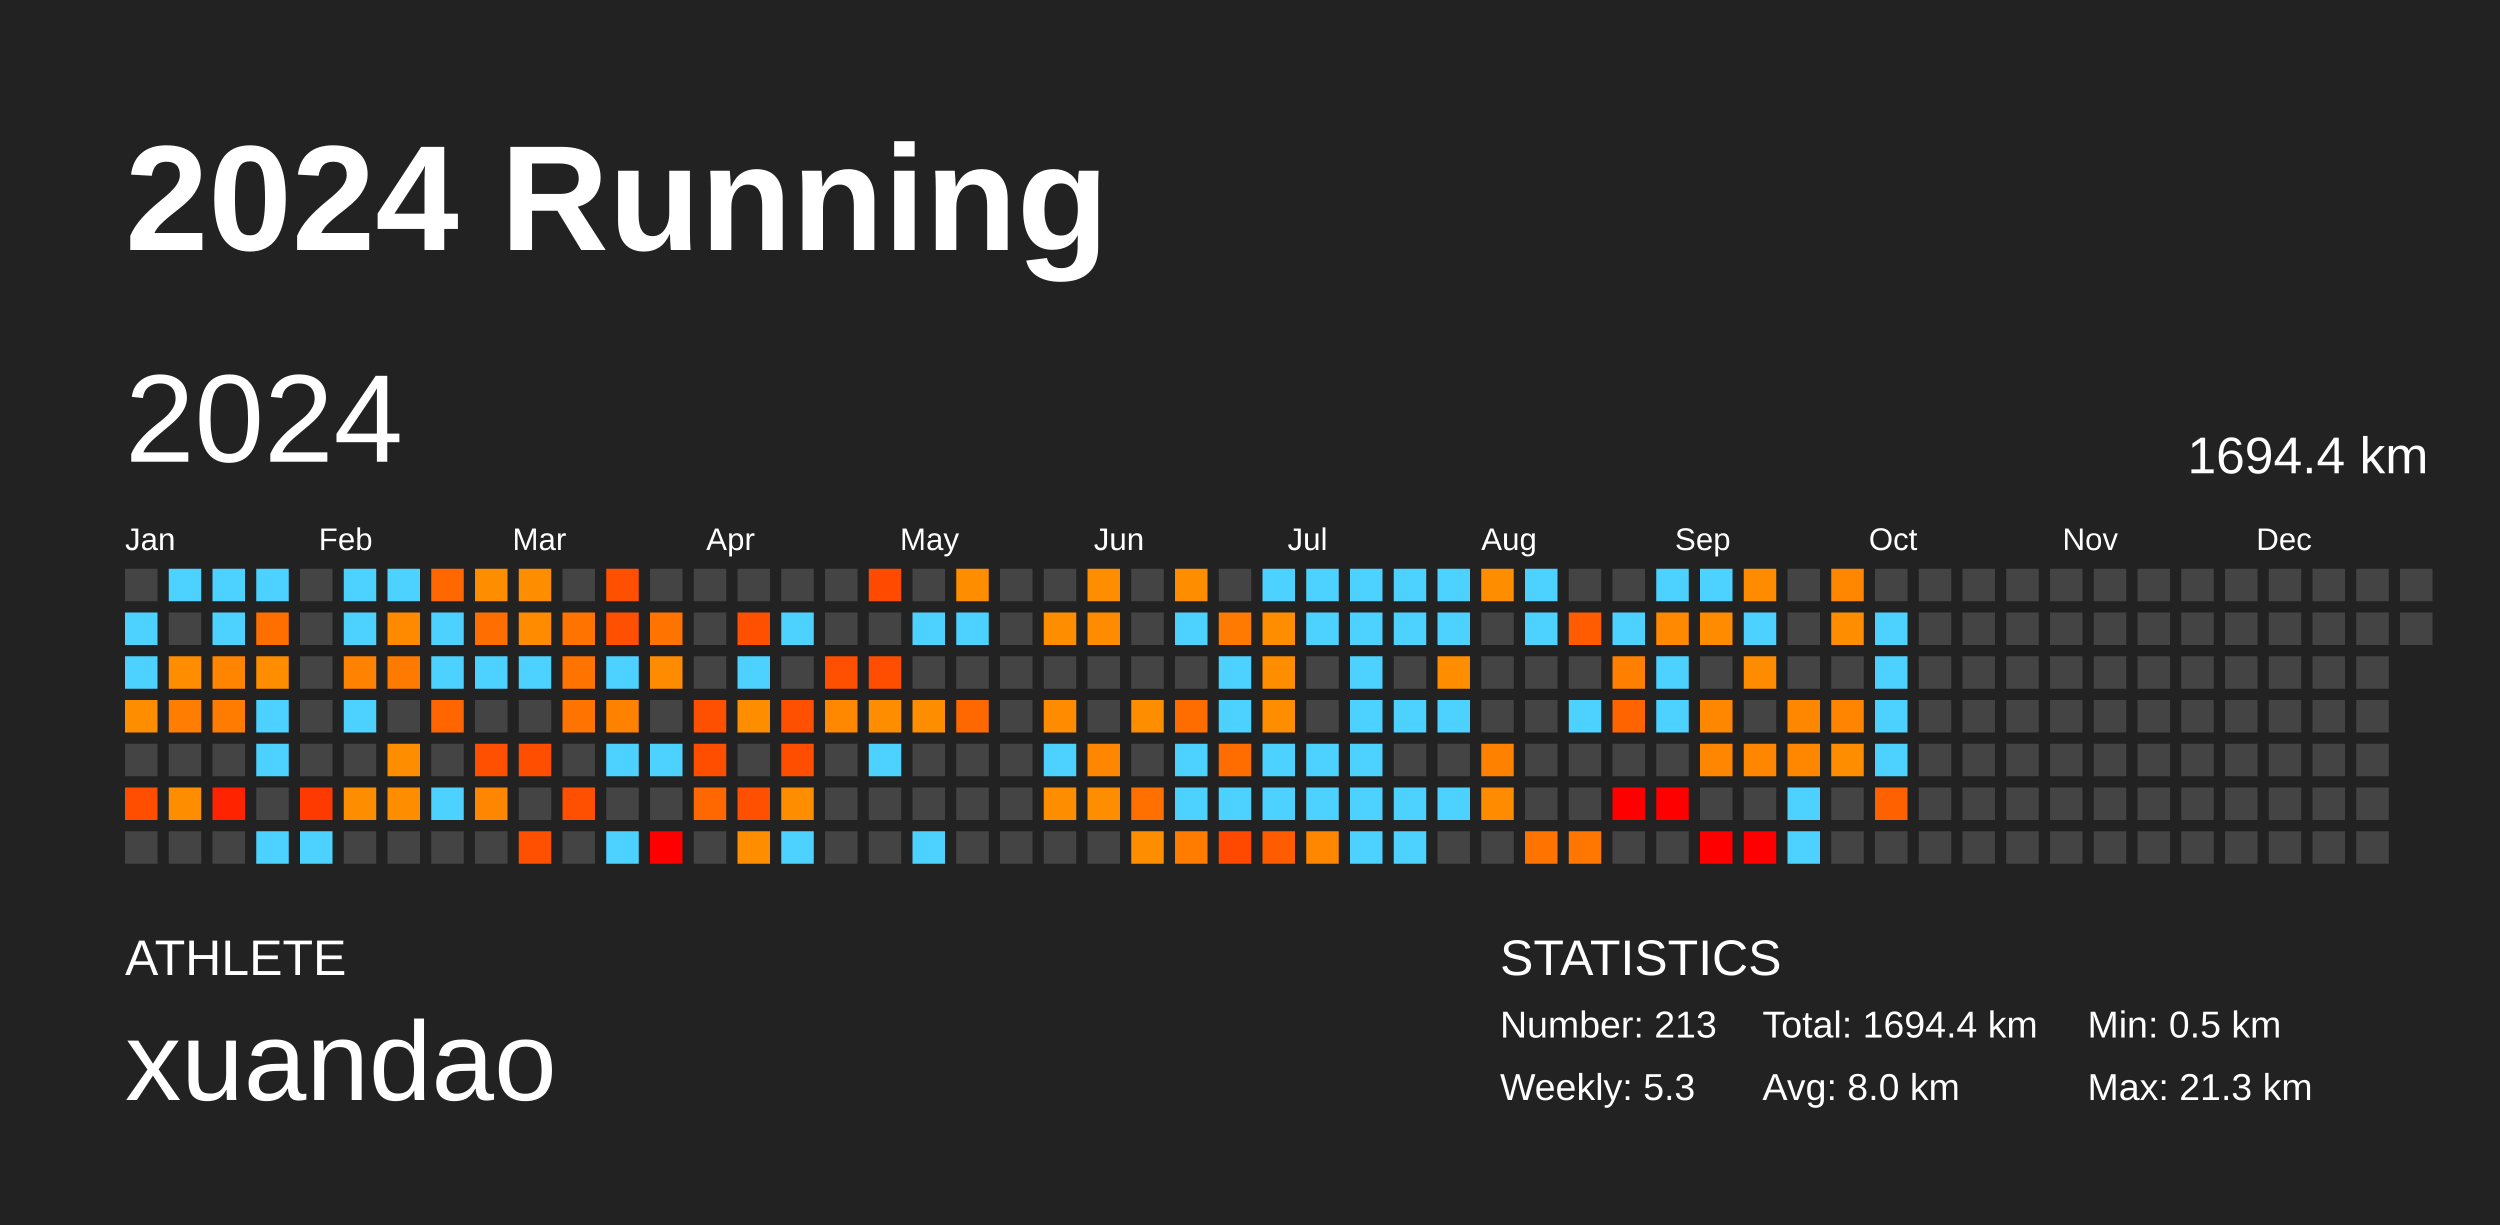
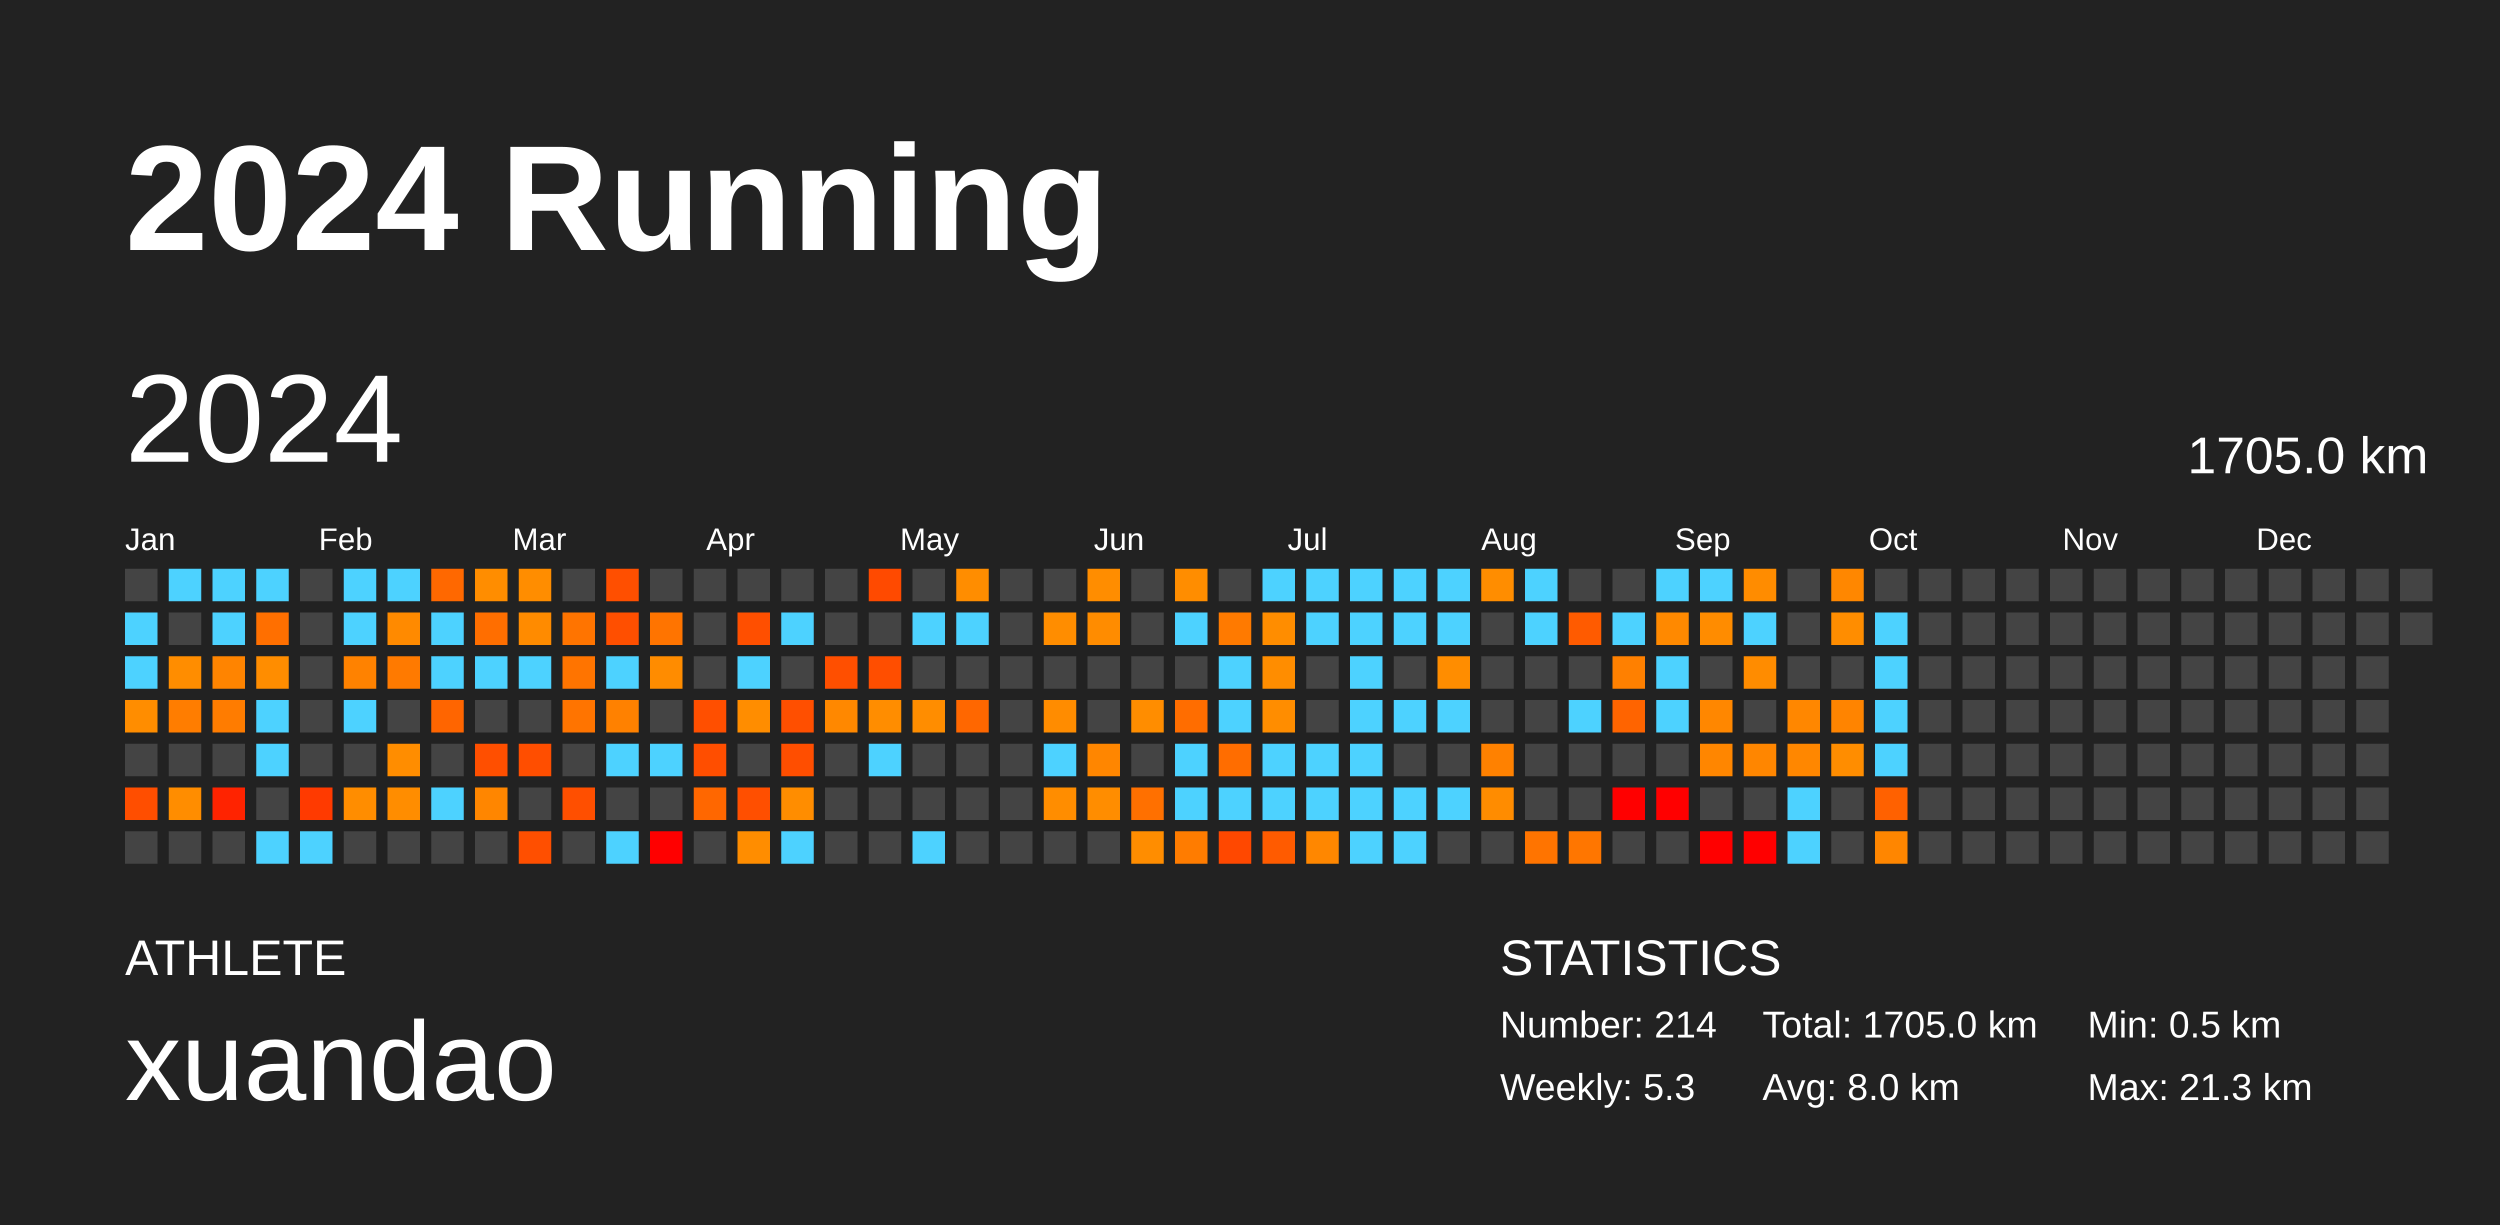
<svg xmlns="http://www.w3.org/2000/svg" baseProfile="full" height="98mm" version="1.1" viewBox="0,0,200,98" width="200mm">
  <defs />
  <rect fill="#222222" height="98" width="200" x="0" y="0" />
  <text fill="#FFFFFF" style="font-size:12px; font-family:Arial; font-weight:bold;" x="10" y="20">2024 Running</text>
  <text fill="#FFFFFF" style="font-size:4px; font-family:Arial" x="10" y="78">ATHLETE</text>
  <text fill="#FFFFFF" style="font-size:9px; font-family:Arial" x="10" y="88">xuandao</text>
  <text fill="#FFFFFF" style="font-size:4px; font-family:Arial" x="120" y="78">STATISTICS</text>
-   <text fill="#FFFFFF" style="font-size:3px; font-family:Arial" x="120" y="83">Number: 213</text>
+   <text fill="#FFFFFF" style="font-size:3px; font-family:Arial" x="120" y="83">Number: 214</text>
  <text fill="#FFFFFF" style="font-size:3px; font-family:Arial" x="120" y="88">Weekly: 5.3</text>
-   <text fill="#FFFFFF" style="font-size:3px; font-family:Arial" x="141" y="83">Total: 1694.4 km</text>
+   <text fill="#FFFFFF" style="font-size:3px; font-family:Arial" x="141" y="83">Total: 1705.0 km</text>
  <text fill="#FFFFFF" style="font-size:3px; font-family:Arial" x="141" y="88">Avg: 8.0 km</text>
  <text fill="#FFFFFF" style="font-size:3px; font-family:Arial" x="167" y="83">Min: 0.5 km</text>
  <text fill="#FFFFFF" style="font-size:3px; font-family:Arial" x="167" y="88">Max: 21.3 km</text>
  <text dominant-baseline="hanging" fill="#FFFFFF" style="font-size:10.0px; font-family:Arial;" x="10" y="30">2024</text>
-   <text dominant-baseline="hanging" fill="#FFFFFF" style="font-size:4.125px; font-family:Arial;" x="175" y="35">1694.4 km</text>
+   <text dominant-baseline="hanging" fill="#FFFFFF" style="font-size:4.125px; font-family:Arial;" x="175" y="35">1705.0 km</text>
  <text fill="#FFFFFF" style="font-size:2.5px; font-family:Arial" x="10.0" y="44">Jan</text>
  <text fill="#FFFFFF" style="font-size:2.5px; font-family:Arial" x="25.5" y="44">Feb</text>
  <text fill="#FFFFFF" style="font-size:2.5px; font-family:Arial" x="41.0" y="44">Mar</text>
  <text fill="#FFFFFF" style="font-size:2.5px; font-family:Arial" x="56.5" y="44">Apr</text>
  <text fill="#FFFFFF" style="font-size:2.5px; font-family:Arial" x="72.0" y="44">May</text>
  <text fill="#FFFFFF" style="font-size:2.5px; font-family:Arial" x="87.5" y="44">Jun</text>
  <text fill="#FFFFFF" style="font-size:2.5px; font-family:Arial" x="103.0" y="44">Jul</text>
  <text fill="#FFFFFF" style="font-size:2.5px; font-family:Arial" x="118.5" y="44">Aug</text>
  <text fill="#FFFFFF" style="font-size:2.5px; font-family:Arial" x="134.0" y="44">Sep</text>
  <text fill="#FFFFFF" style="font-size:2.5px; font-family:Arial" x="149.5" y="44">Oct</text>
  <text fill="#FFFFFF" style="font-size:2.5px; font-family:Arial" x="165.0" y="44">Nov</text>
  <text fill="#FFFFFF" style="font-size:2.5px; font-family:Arial" x="180.5" y="44">Dec</text>
  <rect fill="#444444" height="2.6" width="2.6" x="10.0" y="45.5" />
  <rect fill="#4dd2ff" height="2.6" width="2.6" x="10.0" y="49.0" />
  <rect fill="#4dd2ff" height="2.6" width="2.6" x="10.0" y="52.5" />
  <rect fill="#ff8d00" height="2.6" width="2.6" x="10.0" y="56.0" />
  <rect fill="#444444" height="2.6" width="2.6" x="10.0" y="59.5" />
  <rect fill="#ff4e00" height="2.6" width="2.6" x="10.0" y="63.0" />
  <rect fill="#444444" height="2.6" width="2.6" x="10.0" y="66.5" />
  <rect fill="#4dd2ff" height="2.6" width="2.6" x="13.5" y="45.5" />
  <rect fill="#444444" height="2.6" width="2.6" x="13.5" y="49.0" />
  <rect fill="#ff8d00" height="2.6" width="2.6" x="13.5" y="52.5" />
  <rect fill="#ff7d00" height="2.6" width="2.6" x="13.5" y="56.0" />
  <rect fill="#444444" height="2.6" width="2.6" x="13.5" y="59.5" />
  <rect fill="#ff8d00" height="2.6" width="2.6" x="13.5" y="63.0" />
  <rect fill="#444444" height="2.6" width="2.6" x="13.5" y="66.5" />
  <rect fill="#4dd2ff" height="2.6" width="2.6" x="17.0" y="45.5" />
  <rect fill="#4dd2ff" height="2.6" width="2.6" x="17.0" y="49.0" />
  <rect fill="#ff8400" height="2.6" width="2.6" x="17.0" y="52.5" />
  <rect fill="#ff7c00" height="2.6" width="2.6" x="17.0" y="56.0" />
  <rect fill="#444444" height="2.6" width="2.6" x="17.0" y="59.5" />
  <rect fill="#ff2300" height="2.6" width="2.6" x="17.0" y="63.0" />
  <rect fill="#444444" height="2.6" width="2.6" x="17.0" y="66.5" />
  <rect fill="#4dd2ff" height="2.6" width="2.6" x="20.5" y="45.5" />
  <rect fill="#ff6f00" height="2.6" width="2.6" x="20.5" y="49.0" />
  <rect fill="#ff8d00" height="2.6" width="2.6" x="20.5" y="52.5" />
  <rect fill="#4dd2ff" height="2.6" width="2.6" x="20.5" y="56.0" />
  <rect fill="#4dd2ff" height="2.6" width="2.6" x="20.5" y="59.5" />
  <rect fill="#444444" height="2.6" width="2.6" x="20.5" y="63.0" />
  <rect fill="#4dd2ff" height="2.6" width="2.6" x="20.5" y="66.5" />
  <rect fill="#444444" height="2.6" width="2.6" x="24.0" y="45.5" />
  <rect fill="#444444" height="2.6" width="2.6" x="24.0" y="49.0" />
  <rect fill="#444444" height="2.6" width="2.6" x="24.0" y="52.5" />
  <rect fill="#444444" height="2.6" width="2.6" x="24.0" y="56.0" />
  <rect fill="#444444" height="2.6" width="2.6" x="24.0" y="59.5" />
  <rect fill="#ff3a00" height="2.6" width="2.6" x="24.0" y="63.0" />
  <rect fill="#4dd2ff" height="2.6" width="2.6" x="24.0" y="66.5" />
  <rect fill="#4dd2ff" height="2.6" width="2.6" x="27.5" y="45.5" />
  <rect fill="#4dd2ff" height="2.6" width="2.6" x="27.5" y="49.0" />
  <rect fill="#ff8200" height="2.6" width="2.6" x="27.5" y="52.5" />
  <rect fill="#4dd2ff" height="2.6" width="2.6" x="27.5" y="56.0" />
  <rect fill="#444444" height="2.6" width="2.6" x="27.5" y="59.5" />
  <rect fill="#ff8d00" height="2.6" width="2.6" x="27.5" y="63.0" />
  <rect fill="#444444" height="2.6" width="2.6" x="27.5" y="66.5" />
  <rect fill="#4dd2ff" height="2.6" width="2.6" x="31.0" y="45.5" />
  <rect fill="#ff8a00" height="2.6" width="2.6" x="31.0" y="49.0" />
  <rect fill="#ff7a00" height="2.6" width="2.6" x="31.0" y="52.5" />
  <rect fill="#444444" height="2.6" width="2.6" x="31.0" y="56.0" />
  <rect fill="#ff8d00" height="2.6" width="2.6" x="31.0" y="59.5" />
  <rect fill="#ff8d00" height="2.6" width="2.6" x="31.0" y="63.0" />
  <rect fill="#444444" height="2.6" width="2.6" x="31.0" y="66.5" />
  <rect fill="#ff6800" height="2.6" width="2.6" x="34.5" y="45.5" />
  <rect fill="#4dd2ff" height="2.6" width="2.6" x="34.5" y="49.0" />
  <rect fill="#4dd2ff" height="2.6" width="2.6" x="34.5" y="52.5" />
  <rect fill="#ff6500" height="2.6" width="2.6" x="34.5" y="56.0" />
  <rect fill="#444444" height="2.6" width="2.6" x="34.5" y="59.5" />
  <rect fill="#4dd2ff" height="2.6" width="2.6" x="34.5" y="63.0" />
  <rect fill="#444444" height="2.6" width="2.6" x="34.5" y="66.5" />
  <rect fill="#ff8d00" height="2.6" width="2.6" x="38.0" y="45.5" />
  <rect fill="#ff6e00" height="2.6" width="2.6" x="38.0" y="49.0" />
  <rect fill="#4dd2ff" height="2.6" width="2.6" x="38.0" y="52.5" />
  <rect fill="#444444" height="2.6" width="2.6" x="38.0" y="56.0" />
  <rect fill="#ff4f00" height="2.6" width="2.6" x="38.0" y="59.5" />
  <rect fill="#ff8600" height="2.6" width="2.6" x="38.0" y="63.0" />
  <rect fill="#444444" height="2.6" width="2.6" x="38.0" y="66.5" />
  <rect fill="#ff8d00" height="2.6" width="2.6" x="41.5" y="45.5" />
  <rect fill="#ff8b00" height="2.6" width="2.6" x="41.5" y="49.0" />
  <rect fill="#4dd2ff" height="2.6" width="2.6" x="41.5" y="52.5" />
  <rect fill="#444444" height="2.6" width="2.6" x="41.5" y="56.0" />
  <rect fill="#ff4e00" height="2.6" width="2.6" x="41.5" y="59.5" />
  <rect fill="#444444" height="2.6" width="2.6" x="41.5" y="63.0" />
  <rect fill="#ff4f00" height="2.6" width="2.6" x="41.5" y="66.5" />
  <rect fill="#444444" height="2.6" width="2.6" x="45.0" y="45.5" />
  <rect fill="#ff7400" height="2.6" width="2.6" x="45.0" y="49.0" />
  <rect fill="#ff7400" height="2.6" width="2.6" x="45.0" y="52.5" />
  <rect fill="#ff7400" height="2.6" width="2.6" x="45.0" y="56.0" />
  <rect fill="#444444" height="2.6" width="2.6" x="45.0" y="59.5" />
  <rect fill="#ff4f00" height="2.6" width="2.6" x="45.0" y="63.0" />
  <rect fill="#444444" height="2.6" width="2.6" x="45.0" y="66.5" />
  <rect fill="#ff4f00" height="2.6" width="2.6" x="48.5" y="45.5" />
  <rect fill="#ff4f00" height="2.6" width="2.6" x="48.5" y="49.0" />
  <rect fill="#4dd2ff" height="2.6" width="2.6" x="48.5" y="52.5" />
  <rect fill="#ff8100" height="2.6" width="2.6" x="48.5" y="56.0" />
  <rect fill="#4dd2ff" height="2.6" width="2.6" x="48.5" y="59.5" />
  <rect fill="#444444" height="2.6" width="2.6" x="48.5" y="63.0" />
  <rect fill="#4dd2ff" height="2.6" width="2.6" x="48.5" y="66.5" />
  <rect fill="#444444" height="2.6" width="2.6" x="52.0" y="45.5" />
  <rect fill="#ff7400" height="2.6" width="2.6" x="52.0" y="49.0" />
  <rect fill="#ff8c00" height="2.6" width="2.6" x="52.0" y="52.5" />
  <rect fill="#444444" height="2.6" width="2.6" x="52.0" y="56.0" />
  <rect fill="#4dd2ff" height="2.6" width="2.6" x="52.0" y="59.5" />
  <rect fill="#444444" height="2.6" width="2.6" x="52.0" y="63.0" />
  <rect fill="red" height="2.6" width="2.6" x="52.0" y="66.5" />
  <rect fill="#444444" height="2.6" width="2.6" x="55.5" y="45.5" />
  <rect fill="#444444" height="2.6" width="2.6" x="55.5" y="49.0" />
  <rect fill="#444444" height="2.6" width="2.6" x="55.5" y="52.5" />
  <rect fill="#ff4f00" height="2.6" width="2.6" x="55.5" y="56.0" />
  <rect fill="#ff4e00" height="2.6" width="2.6" x="55.5" y="59.5" />
  <rect fill="#ff6700" height="2.6" width="2.6" x="55.5" y="63.0" />
  <rect fill="#444444" height="2.6" width="2.6" x="55.5" y="66.5" />
  <rect fill="#444444" height="2.6" width="2.6" x="59.0" y="45.5" />
  <rect fill="#ff4f00" height="2.6" width="2.6" x="59.0" y="49.0" />
  <rect fill="#4dd2ff" height="2.6" width="2.6" x="59.0" y="52.5" />
  <rect fill="#ff8d00" height="2.6" width="2.6" x="59.0" y="56.0" />
  <rect fill="#444444" height="2.6" width="2.6" x="59.0" y="59.5" />
  <rect fill="#ff4f00" height="2.6" width="2.6" x="59.0" y="63.0" />
  <rect fill="#ff8d00" height="2.6" width="2.6" x="59.0" y="66.5" />
  <rect fill="#444444" height="2.6" width="2.6" x="62.5" y="45.5" />
  <rect fill="#4dd2ff" height="2.6" width="2.6" x="62.5" y="49.0" />
  <rect fill="#444444" height="2.6" width="2.6" x="62.5" y="52.5" />
  <rect fill="#ff4f00" height="2.6" width="2.6" x="62.5" y="56.0" />
  <rect fill="#ff4e00" height="2.6" width="2.6" x="62.5" y="59.5" />
  <rect fill="#ff8d00" height="2.6" width="2.6" x="62.5" y="63.0" />
  <rect fill="#4dd2ff" height="2.6" width="2.6" x="62.5" y="66.5" />
  <rect fill="#444444" height="2.6" width="2.6" x="66.0" y="45.5" />
  <rect fill="#444444" height="2.6" width="2.6" x="66.0" y="49.0" />
  <rect fill="#ff4f00" height="2.6" width="2.6" x="66.0" y="52.5" />
  <rect fill="#ff8800" height="2.6" width="2.6" x="66.0" y="56.0" />
  <rect fill="#444444" height="2.6" width="2.6" x="66.0" y="59.5" />
  <rect fill="#444444" height="2.6" width="2.6" x="66.0" y="63.0" />
  <rect fill="#444444" height="2.6" width="2.6" x="66.0" y="66.5" />
  <rect fill="#ff4a00" height="2.6" width="2.6" x="69.5" y="45.5" />
  <rect fill="#444444" height="2.6" width="2.6" x="69.5" y="49.0" />
  <rect fill="#ff4e00" height="2.6" width="2.6" x="69.5" y="52.5" />
  <rect fill="#ff8d00" height="2.6" width="2.6" x="69.5" y="56.0" />
  <rect fill="#4dd2ff" height="2.6" width="2.6" x="69.5" y="59.5" />
  <rect fill="#444444" height="2.6" width="2.6" x="69.5" y="63.0" />
  <rect fill="#444444" height="2.6" width="2.6" x="69.5" y="66.5" />
  <rect fill="#444444" height="2.6" width="2.6" x="73.0" y="45.5" />
  <rect fill="#4dd2ff" height="2.6" width="2.6" x="73.0" y="49.0" />
  <rect fill="#444444" height="2.6" width="2.6" x="73.0" y="52.5" />
  <rect fill="#ff8d00" height="2.6" width="2.6" x="73.0" y="56.0" />
  <rect fill="#444444" height="2.6" width="2.6" x="73.0" y="59.5" />
  <rect fill="#444444" height="2.6" width="2.6" x="73.0" y="63.0" />
  <rect fill="#4dd2ff" height="2.6" width="2.6" x="73.0" y="66.5" />
  <rect fill="#ff8d00" height="2.6" width="2.6" x="76.5" y="45.5" />
  <rect fill="#4dd2ff" height="2.6" width="2.6" x="76.5" y="49.0" />
  <rect fill="#444444" height="2.6" width="2.6" x="76.5" y="52.5" />
  <rect fill="#ff6700" height="2.6" width="2.6" x="76.5" y="56.0" />
  <rect fill="#444444" height="2.6" width="2.6" x="76.5" y="59.5" />
  <rect fill="#444444" height="2.6" width="2.6" x="76.5" y="63.0" />
  <rect fill="#444444" height="2.6" width="2.6" x="76.5" y="66.5" />
  <rect fill="#444444" height="2.6" width="2.6" x="80.0" y="45.5" />
  <rect fill="#444444" height="2.6" width="2.6" x="80.0" y="49.0" />
  <rect fill="#444444" height="2.6" width="2.6" x="80.0" y="52.5" />
  <rect fill="#444444" height="2.6" width="2.6" x="80.0" y="56.0" />
  <rect fill="#444444" height="2.6" width="2.6" x="80.0" y="59.5" />
  <rect fill="#444444" height="2.6" width="2.6" x="80.0" y="63.0" />
  <rect fill="#444444" height="2.6" width="2.6" x="80.0" y="66.5" />
  <rect fill="#444444" height="2.6" width="2.6" x="83.5" y="45.5" />
  <rect fill="#ff8d00" height="2.6" width="2.6" x="83.5" y="49.0" />
  <rect fill="#444444" height="2.6" width="2.6" x="83.5" y="52.5" />
  <rect fill="#ff8c00" height="2.6" width="2.6" x="83.5" y="56.0" />
  <rect fill="#4dd2ff" height="2.6" width="2.6" x="83.5" y="59.5" />
  <rect fill="#ff8d00" height="2.6" width="2.6" x="83.5" y="63.0" />
  <rect fill="#444444" height="2.6" width="2.6" x="83.5" y="66.5" />
  <rect fill="#ff8d00" height="2.6" width="2.6" x="87.0" y="45.5" />
  <rect fill="#ff8c00" height="2.6" width="2.6" x="87.0" y="49.0" />
  <rect fill="#444444" height="2.6" width="2.6" x="87.0" y="52.5" />
  <rect fill="#444444" height="2.6" width="2.6" x="87.0" y="56.0" />
  <rect fill="#ff8600" height="2.6" width="2.6" x="87.0" y="59.5" />
  <rect fill="#ff8d00" height="2.6" width="2.6" x="87.0" y="63.0" />
  <rect fill="#444444" height="2.6" width="2.6" x="87.0" y="66.5" />
  <rect fill="#444444" height="2.6" width="2.6" x="90.5" y="45.5" />
  <rect fill="#444444" height="2.6" width="2.6" x="90.5" y="49.0" />
  <rect fill="#444444" height="2.6" width="2.6" x="90.5" y="52.5" />
  <rect fill="#ff8d00" height="2.6" width="2.6" x="90.5" y="56.0" />
  <rect fill="#444444" height="2.6" width="2.6" x="90.5" y="59.5" />
  <rect fill="#ff7000" height="2.6" width="2.6" x="90.5" y="63.0" />
  <rect fill="#ff8d00" height="2.6" width="2.6" x="90.5" y="66.5" />
  <rect fill="#ff8d00" height="2.6" width="2.6" x="94.0" y="45.5" />
  <rect fill="#4dd2ff" height="2.6" width="2.6" x="94.0" y="49.0" />
  <rect fill="#444444" height="2.6" width="2.6" x="94.0" y="52.5" />
  <rect fill="#ff6d00" height="2.6" width="2.6" x="94.0" y="56.0" />
  <rect fill="#4dd2ff" height="2.6" width="2.6" x="94.0" y="59.5" />
  <rect fill="#4dd2ff" height="2.6" width="2.6" x="94.0" y="63.0" />
  <rect fill="#ff7c00" height="2.6" width="2.6" x="94.0" y="66.5" />
  <rect fill="#444444" height="2.6" width="2.6" x="97.5" y="45.5" />
  <rect fill="#ff7a00" height="2.6" width="2.6" x="97.5" y="49.0" />
  <rect fill="#4dd2ff" height="2.6" width="2.6" x="97.5" y="52.5" />
  <rect fill="#4dd2ff" height="2.6" width="2.6" x="97.5" y="56.0" />
  <rect fill="#ff6d00" height="2.6" width="2.6" x="97.5" y="59.5" />
  <rect fill="#4dd2ff" height="2.6" width="2.6" x="97.5" y="63.0" />
  <rect fill="#ff4800" height="2.6" width="2.6" x="97.5" y="66.5" />
  <rect fill="#4dd2ff" height="2.6" width="2.6" x="101.0" y="45.5" />
  <rect fill="#ff8d00" height="2.6" width="2.6" x="101.0" y="49.0" />
  <rect fill="#ff8d00" height="2.6" width="2.6" x="101.0" y="52.5" />
  <rect fill="#ff8d00" height="2.6" width="2.6" x="101.0" y="56.0" />
  <rect fill="#4dd2ff" height="2.6" width="2.6" x="101.0" y="59.5" />
  <rect fill="#4dd2ff" height="2.6" width="2.6" x="101.0" y="63.0" />
  <rect fill="#ff5b00" height="2.6" width="2.6" x="101.0" y="66.5" />
  <rect fill="#4dd2ff" height="2.6" width="2.6" x="104.5" y="45.5" />
  <rect fill="#4dd2ff" height="2.6" width="2.6" x="104.5" y="49.0" />
  <rect fill="#444444" height="2.6" width="2.6" x="104.5" y="52.5" />
  <rect fill="#444444" height="2.6" width="2.6" x="104.5" y="56.0" />
  <rect fill="#4dd2ff" height="2.6" width="2.6" x="104.5" y="59.5" />
  <rect fill="#4dd2ff" height="2.6" width="2.6" x="104.5" y="63.0" />
  <rect fill="#ff8700" height="2.6" width="2.6" x="104.5" y="66.5" />
  <rect fill="#4dd2ff" height="2.6" width="2.6" x="108.0" y="45.5" />
  <rect fill="#4dd2ff" height="2.6" width="2.6" x="108.0" y="49.0" />
  <rect fill="#4dd2ff" height="2.6" width="2.6" x="108.0" y="52.5" />
  <rect fill="#4dd2ff" height="2.6" width="2.6" x="108.0" y="56.0" />
  <rect fill="#4dd2ff" height="2.6" width="2.6" x="108.0" y="59.5" />
  <rect fill="#4dd2ff" height="2.6" width="2.6" x="108.0" y="63.0" />
  <rect fill="#4dd2ff" height="2.6" width="2.6" x="108.0" y="66.5" />
  <rect fill="#4dd2ff" height="2.6" width="2.6" x="111.5" y="45.5" />
  <rect fill="#4dd2ff" height="2.6" width="2.6" x="111.5" y="49.0" />
  <rect fill="#444444" height="2.6" width="2.6" x="111.5" y="52.5" />
  <rect fill="#4dd2ff" height="2.6" width="2.6" x="111.5" y="56.0" />
  <rect fill="#444444" height="2.6" width="2.6" x="111.5" y="59.5" />
  <rect fill="#4dd2ff" height="2.6" width="2.6" x="111.5" y="63.0" />
  <rect fill="#4dd2ff" height="2.6" width="2.6" x="111.5" y="66.5" />
  <rect fill="#4dd2ff" height="2.6" width="2.6" x="115.0" y="45.5" />
  <rect fill="#4dd2ff" height="2.6" width="2.6" x="115.0" y="49.0" />
  <rect fill="#ff8d00" height="2.6" width="2.6" x="115.0" y="52.5" />
  <rect fill="#4dd2ff" height="2.6" width="2.6" x="115.0" y="56.0" />
  <rect fill="#444444" height="2.6" width="2.6" x="115.0" y="59.5" />
  <rect fill="#4dd2ff" height="2.6" width="2.6" x="115.0" y="63.0" />
  <rect fill="#444444" height="2.6" width="2.6" x="115.0" y="66.5" />
  <rect fill="#ff8d00" height="2.6" width="2.6" x="118.5" y="45.5" />
  <rect fill="#444444" height="2.6" width="2.6" x="118.5" y="49.0" />
  <rect fill="#444444" height="2.6" width="2.6" x="118.5" y="52.5" />
  <rect fill="#444444" height="2.6" width="2.6" x="118.5" y="56.0" />
  <rect fill="#ff8100" height="2.6" width="2.6" x="118.5" y="59.5" />
  <rect fill="#ff8c00" height="2.6" width="2.6" x="118.5" y="63.0" />
  <rect fill="#444444" height="2.6" width="2.6" x="118.5" y="66.5" />
  <rect fill="#4dd2ff" height="2.6" width="2.6" x="122.0" y="45.5" />
  <rect fill="#4dd2ff" height="2.6" width="2.6" x="122.0" y="49.0" />
  <rect fill="#444444" height="2.6" width="2.6" x="122.0" y="52.5" />
  <rect fill="#444444" height="2.6" width="2.6" x="122.0" y="56.0" />
  <rect fill="#444444" height="2.6" width="2.6" x="122.0" y="59.5" />
  <rect fill="#444444" height="2.6" width="2.6" x="122.0" y="63.0" />
  <rect fill="#ff7400" height="2.6" width="2.6" x="122.0" y="66.5" />
  <rect fill="#444444" height="2.6" width="2.6" x="125.5" y="45.5" />
  <rect fill="#ff5b00" height="2.6" width="2.6" x="125.5" y="49.0" />
  <rect fill="#444444" height="2.6" width="2.6" x="125.5" y="52.5" />
  <rect fill="#4dd2ff" height="2.6" width="2.6" x="125.5" y="56.0" />
  <rect fill="#444444" height="2.6" width="2.6" x="125.5" y="59.5" />
  <rect fill="#444444" height="2.6" width="2.6" x="125.5" y="63.0" />
  <rect fill="#ff7600" height="2.6" width="2.6" x="125.5" y="66.5" />
  <rect fill="#444444" height="2.6" width="2.6" x="129.0" y="45.5" />
  <rect fill="#4dd2ff" height="2.6" width="2.6" x="129.0" y="49.0" />
  <rect fill="#ff8000" height="2.6" width="2.6" x="129.0" y="52.5" />
  <rect fill="#ff6400" height="2.6" width="2.6" x="129.0" y="56.0" />
  <rect fill="#444444" height="2.6" width="2.6" x="129.0" y="59.5" />
  <rect fill="red" height="2.6" width="2.6" x="129.0" y="63.0" />
  <rect fill="#444444" height="2.6" width="2.6" x="129.0" y="66.5" />
  <rect fill="#4dd2ff" height="2.6" width="2.6" x="132.5" y="45.5" />
  <rect fill="#ff8900" height="2.6" width="2.6" x="132.5" y="49.0" />
  <rect fill="#4dd2ff" height="2.6" width="2.6" x="132.5" y="52.5" />
  <rect fill="#4dd2ff" height="2.6" width="2.6" x="132.5" y="56.0" />
  <rect fill="#444444" height="2.6" width="2.6" x="132.5" y="59.5" />
  <rect fill="red" height="2.6" width="2.6" x="132.5" y="63.0" />
  <rect fill="#444444" height="2.6" width="2.6" x="132.5" y="66.5" />
  <rect fill="#4dd2ff" height="2.6" width="2.6" x="136.0" y="45.5" />
  <rect fill="#ff8c00" height="2.6" width="2.6" x="136.0" y="49.0" />
  <rect fill="#444444" height="2.6" width="2.6" x="136.0" y="52.5" />
  <rect fill="#ff8700" height="2.6" width="2.6" x="136.0" y="56.0" />
  <rect fill="#ff8600" height="2.6" width="2.6" x="136.0" y="59.5" />
  <rect fill="#444444" height="2.6" width="2.6" x="136.0" y="63.0" />
  <rect fill="red" height="2.6" width="2.6" x="136.0" y="66.5" />
  <rect fill="#ff8c00" height="2.6" width="2.6" x="139.5" y="45.5" />
  <rect fill="#4dd2ff" height="2.6" width="2.6" x="139.5" y="49.0" />
  <rect fill="#ff8c00" height="2.6" width="2.6" x="139.5" y="52.5" />
  <rect fill="#444444" height="2.6" width="2.6" x="139.5" y="56.0" />
  <rect fill="#ff8600" height="2.6" width="2.6" x="139.5" y="59.5" />
  <rect fill="#444444" height="2.6" width="2.6" x="139.5" y="63.0" />
  <rect fill="red" height="2.6" width="2.6" x="139.5" y="66.5" />
  <rect fill="#444444" height="2.6" width="2.6" x="143.0" y="45.5" />
  <rect fill="#444444" height="2.6" width="2.6" x="143.0" y="49.0" />
  <rect fill="#444444" height="2.6" width="2.6" x="143.0" y="52.5" />
  <rect fill="#ff8700" height="2.6" width="2.6" x="143.0" y="56.0" />
  <rect fill="#ff8700" height="2.6" width="2.6" x="143.0" y="59.5" />
  <rect fill="#4dd2ff" height="2.6" width="2.6" x="143.0" y="63.0" />
  <rect fill="#4dd2ff" height="2.6" width="2.6" x="143.0" y="66.5" />
  <rect fill="#ff8700" height="2.6" width="2.6" x="146.5" y="45.5" />
  <rect fill="#ff8d00" height="2.6" width="2.6" x="146.5" y="49.0" />
  <rect fill="#444444" height="2.6" width="2.6" x="146.5" y="52.5" />
  <rect fill="#ff8400" height="2.6" width="2.6" x="146.5" y="56.0" />
  <rect fill="#ff8d00" height="2.6" width="2.6" x="146.5" y="59.5" />
  <rect fill="#444444" height="2.6" width="2.6" x="146.5" y="63.0" />
  <rect fill="#444444" height="2.6" width="2.6" x="146.5" y="66.5" />
  <rect fill="#444444" height="2.6" width="2.6" x="150.0" y="45.5" />
  <rect fill="#4dd2ff" height="2.6" width="2.6" x="150.0" y="49.0" />
  <rect fill="#4dd2ff" height="2.6" width="2.6" x="150.0" y="52.5" />
  <rect fill="#4dd2ff" height="2.6" width="2.6" x="150.0" y="56.0" />
  <rect fill="#4dd2ff" height="2.6" width="2.6" x="150.0" y="59.5" />
  <rect fill="#ff6100" height="2.6" width="2.6" x="150.0" y="63.0" />
-   <rect fill="#444444" height="2.6" width="2.6" x="150.0" y="66.5" />
+   <rect fill="#ff8600" height="2.6" width="2.6" x="150.0" y="66.5" />
  <rect fill="#444444" height="2.6" width="2.6" x="153.5" y="45.5" />
  <rect fill="#444444" height="2.6" width="2.6" x="153.5" y="49.0" />
  <rect fill="#444444" height="2.6" width="2.6" x="153.5" y="52.5" />
  <rect fill="#444444" height="2.6" width="2.6" x="153.5" y="56.0" />
  <rect fill="#444444" height="2.6" width="2.6" x="153.5" y="59.5" />
  <rect fill="#444444" height="2.6" width="2.6" x="153.5" y="63.0" />
  <rect fill="#444444" height="2.6" width="2.6" x="153.5" y="66.5" />
  <rect fill="#444444" height="2.6" width="2.6" x="157.0" y="45.5" />
  <rect fill="#444444" height="2.6" width="2.6" x="157.0" y="49.0" />
  <rect fill="#444444" height="2.6" width="2.6" x="157.0" y="52.5" />
  <rect fill="#444444" height="2.6" width="2.6" x="157.0" y="56.0" />
  <rect fill="#444444" height="2.6" width="2.6" x="157.0" y="59.5" />
  <rect fill="#444444" height="2.6" width="2.6" x="157.0" y="63.0" />
  <rect fill="#444444" height="2.6" width="2.6" x="157.0" y="66.5" />
  <rect fill="#444444" height="2.6" width="2.6" x="160.5" y="45.5" />
  <rect fill="#444444" height="2.6" width="2.6" x="160.5" y="49.0" />
  <rect fill="#444444" height="2.6" width="2.6" x="160.5" y="52.5" />
  <rect fill="#444444" height="2.6" width="2.6" x="160.5" y="56.0" />
  <rect fill="#444444" height="2.6" width="2.6" x="160.5" y="59.5" />
  <rect fill="#444444" height="2.6" width="2.6" x="160.5" y="63.0" />
  <rect fill="#444444" height="2.6" width="2.6" x="160.5" y="66.5" />
  <rect fill="#444444" height="2.6" width="2.6" x="164.0" y="45.5" />
  <rect fill="#444444" height="2.6" width="2.6" x="164.0" y="49.0" />
  <rect fill="#444444" height="2.6" width="2.6" x="164.0" y="52.5" />
  <rect fill="#444444" height="2.6" width="2.6" x="164.0" y="56.0" />
  <rect fill="#444444" height="2.6" width="2.6" x="164.0" y="59.5" />
  <rect fill="#444444" height="2.6" width="2.6" x="164.0" y="63.0" />
  <rect fill="#444444" height="2.6" width="2.6" x="164.0" y="66.5" />
  <rect fill="#444444" height="2.6" width="2.6" x="167.5" y="45.5" />
  <rect fill="#444444" height="2.6" width="2.6" x="167.5" y="49.0" />
  <rect fill="#444444" height="2.6" width="2.6" x="167.5" y="52.5" />
  <rect fill="#444444" height="2.6" width="2.6" x="167.5" y="56.0" />
  <rect fill="#444444" height="2.6" width="2.6" x="167.5" y="59.5" />
  <rect fill="#444444" height="2.6" width="2.6" x="167.5" y="63.0" />
  <rect fill="#444444" height="2.6" width="2.6" x="167.5" y="66.5" />
  <rect fill="#444444" height="2.6" width="2.6" x="171.0" y="45.5" />
  <rect fill="#444444" height="2.6" width="2.6" x="171.0" y="49.0" />
  <rect fill="#444444" height="2.6" width="2.6" x="171.0" y="52.5" />
  <rect fill="#444444" height="2.6" width="2.6" x="171.0" y="56.0" />
  <rect fill="#444444" height="2.6" width="2.6" x="171.0" y="59.5" />
  <rect fill="#444444" height="2.6" width="2.6" x="171.0" y="63.0" />
  <rect fill="#444444" height="2.6" width="2.6" x="171.0" y="66.5" />
  <rect fill="#444444" height="2.6" width="2.6" x="174.5" y="45.5" />
  <rect fill="#444444" height="2.6" width="2.6" x="174.5" y="49.0" />
  <rect fill="#444444" height="2.6" width="2.6" x="174.5" y="52.5" />
  <rect fill="#444444" height="2.6" width="2.6" x="174.5" y="56.0" />
  <rect fill="#444444" height="2.6" width="2.6" x="174.5" y="59.5" />
  <rect fill="#444444" height="2.6" width="2.6" x="174.5" y="63.0" />
  <rect fill="#444444" height="2.6" width="2.6" x="174.5" y="66.5" />
  <rect fill="#444444" height="2.6" width="2.6" x="178.0" y="45.5" />
  <rect fill="#444444" height="2.6" width="2.6" x="178.0" y="49.0" />
  <rect fill="#444444" height="2.6" width="2.6" x="178.0" y="52.5" />
  <rect fill="#444444" height="2.6" width="2.6" x="178.0" y="56.0" />
  <rect fill="#444444" height="2.6" width="2.6" x="178.0" y="59.5" />
  <rect fill="#444444" height="2.6" width="2.6" x="178.0" y="63.0" />
  <rect fill="#444444" height="2.6" width="2.6" x="178.0" y="66.5" />
  <rect fill="#444444" height="2.6" width="2.6" x="181.5" y="45.5" />
  <rect fill="#444444" height="2.6" width="2.6" x="181.5" y="49.0" />
  <rect fill="#444444" height="2.6" width="2.6" x="181.5" y="52.5" />
  <rect fill="#444444" height="2.6" width="2.6" x="181.5" y="56.0" />
  <rect fill="#444444" height="2.6" width="2.6" x="181.5" y="59.5" />
  <rect fill="#444444" height="2.6" width="2.6" x="181.5" y="63.0" />
  <rect fill="#444444" height="2.6" width="2.6" x="181.5" y="66.5" />
  <rect fill="#444444" height="2.6" width="2.6" x="185.0" y="45.5" />
  <rect fill="#444444" height="2.6" width="2.6" x="185.0" y="49.0" />
  <rect fill="#444444" height="2.6" width="2.6" x="185.0" y="52.5" />
  <rect fill="#444444" height="2.6" width="2.6" x="185.0" y="56.0" />
  <rect fill="#444444" height="2.6" width="2.6" x="185.0" y="59.5" />
  <rect fill="#444444" height="2.6" width="2.6" x="185.0" y="63.0" />
  <rect fill="#444444" height="2.6" width="2.6" x="185.0" y="66.5" />
  <rect fill="#444444" height="2.6" width="2.6" x="188.5" y="45.5" />
  <rect fill="#444444" height="2.6" width="2.6" x="188.5" y="49.0" />
  <rect fill="#444444" height="2.6" width="2.6" x="188.5" y="52.5" />
  <rect fill="#444444" height="2.6" width="2.6" x="188.5" y="56.0" />
  <rect fill="#444444" height="2.6" width="2.6" x="188.5" y="59.5" />
  <rect fill="#444444" height="2.6" width="2.6" x="188.5" y="63.0" />
  <rect fill="#444444" height="2.6" width="2.6" x="188.5" y="66.5" />
  <rect fill="#444444" height="2.6" width="2.6" x="192.0" y="45.5" />
  <rect fill="#444444" height="2.6" width="2.6" x="192.0" y="49.0" />
</svg>
